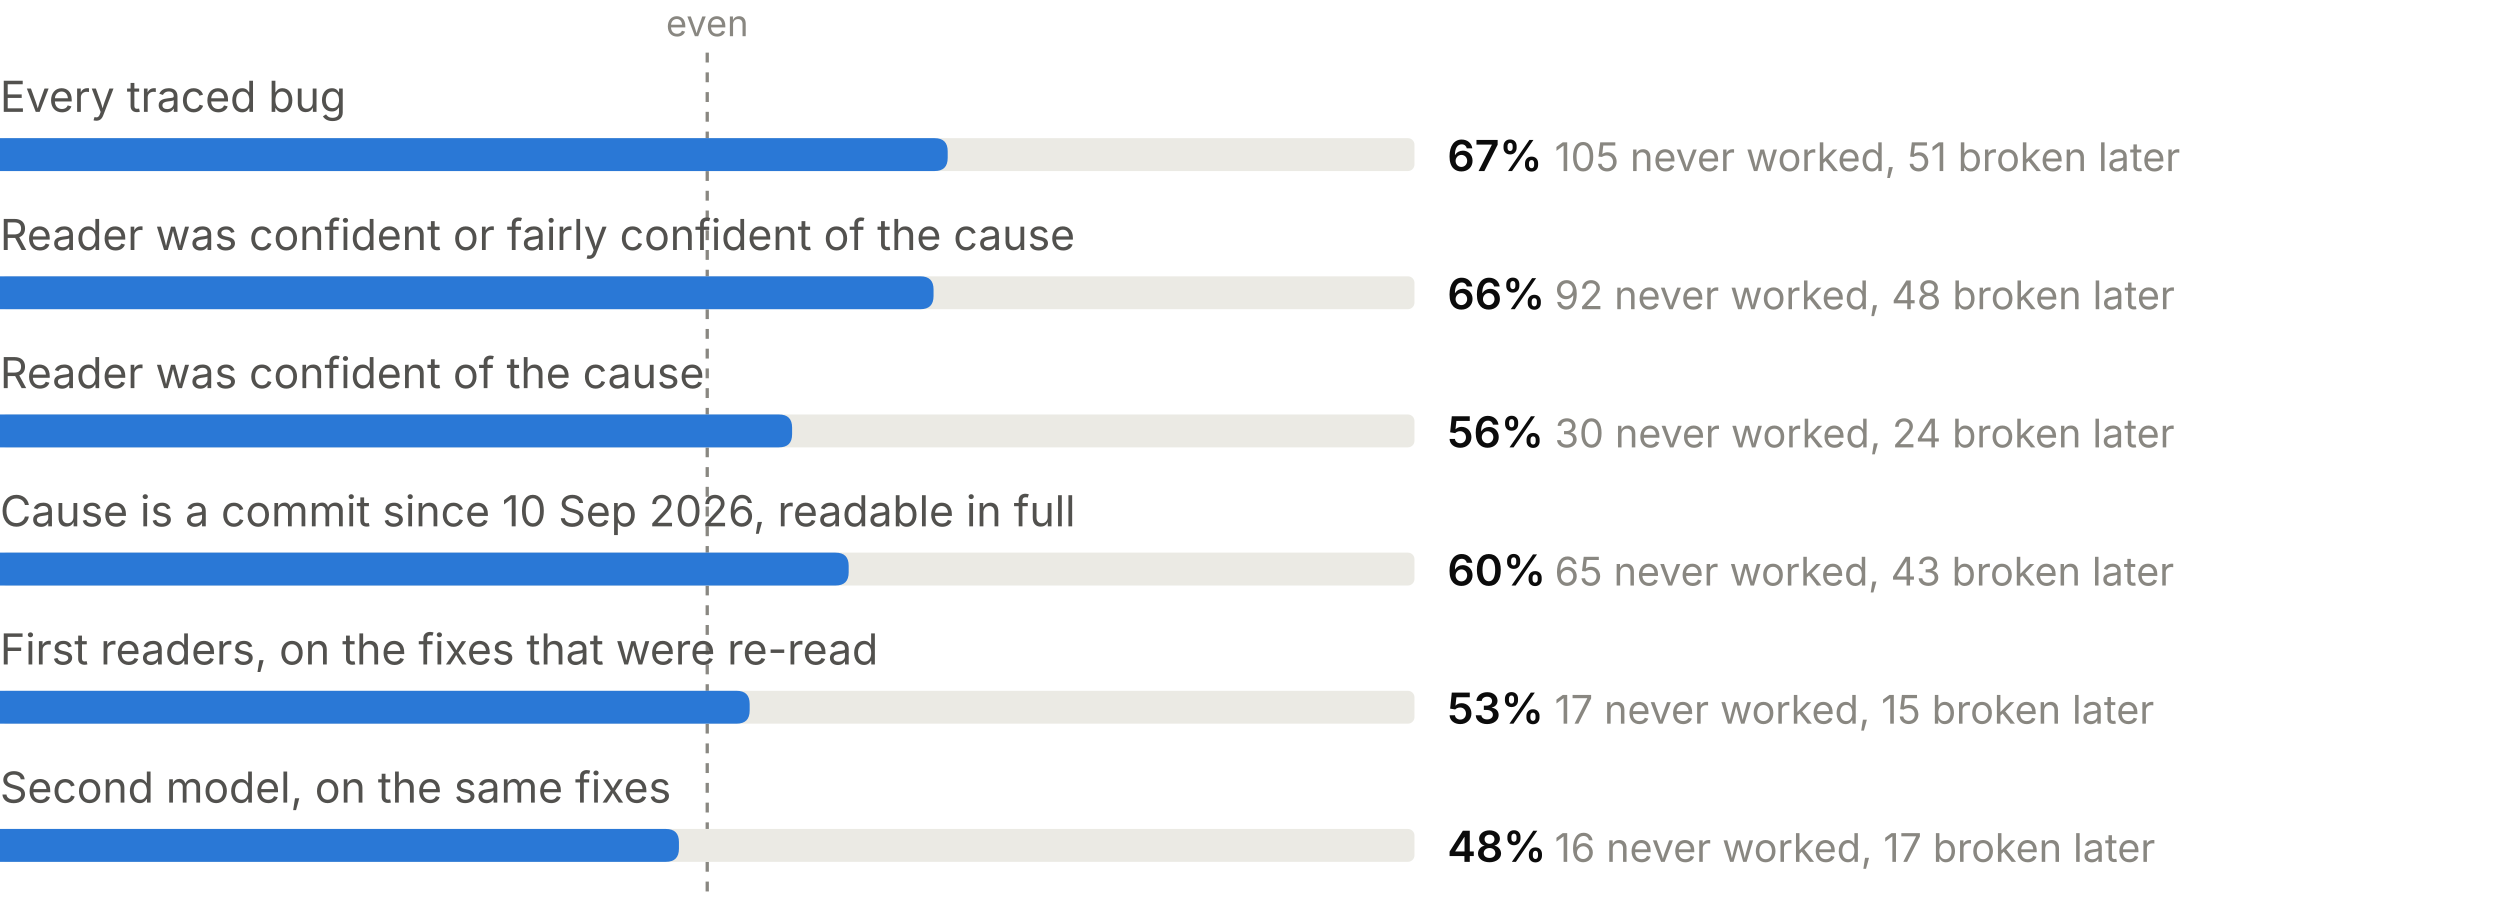
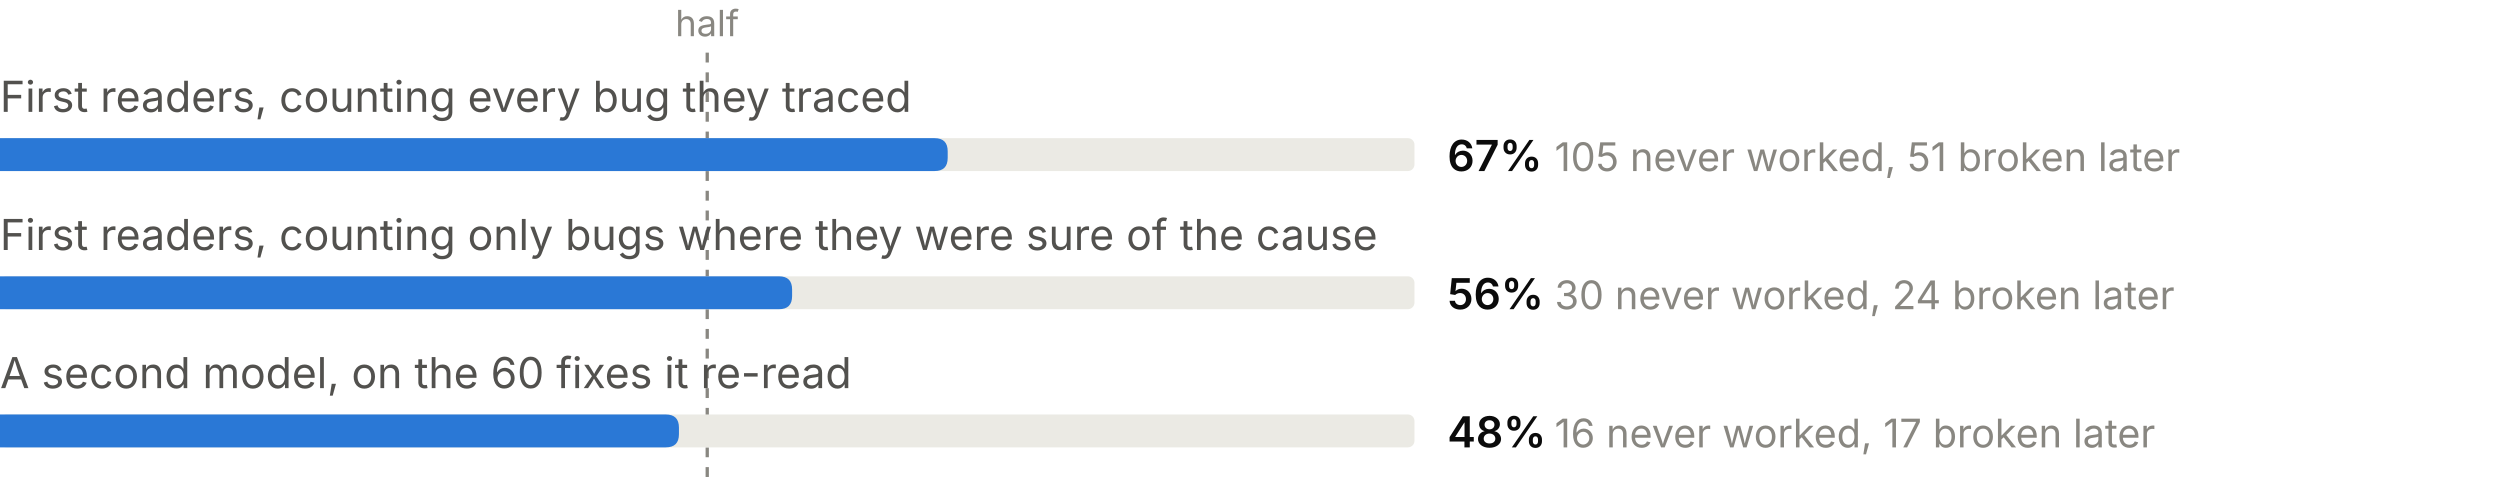
- <svg xmlns="http://www.w3.org/2000/svg" width="760" height="278" viewBox="0 0 760 278" role="img" aria-label="Of the bugs that were either kind, the share that were new code that never worked">
-   <text x="215.0" y="11" fill="#898781" font-size="11" font-weight="400" text-anchor="middle" font-family="system-ui, -apple-system, Segoe UI, sans-serif">even</text>
-   <line x1="215.0" y1="16" x2="215.0" y2="274" stroke="#898781" stroke-width="1" stroke-dasharray="3 3" />
-   <text x="0.0" y="34" fill="#52514e" font-size="13" font-weight="400" text-anchor="start" font-family="system-ui, -apple-system, Segoe UI, sans-serif">Every traced bug</text>
+ <svg xmlns="http://www.w3.org/2000/svg" width="760" height="152" viewBox="0 0 760 152" role="img" aria-label="How much of the time the bug was new code that never worked, by three ways of counting">
+   <text x="215.0" y="11" fill="#898781" font-size="11" font-weight="400" text-anchor="middle" font-family="system-ui, -apple-system, Segoe UI, sans-serif">half</text>
+   <line x1="215.0" y1="16" x2="215.0" y2="148" stroke="#898781" stroke-width="1" stroke-dasharray="3 3" />
+   <text x="0.0" y="34" fill="#52514e" font-size="13" font-weight="400" text-anchor="start" font-family="system-ui, -apple-system, Segoe UI, sans-serif">First readers, counting every bug they traced</text>
  <rect x="0" y="42" width="430" height="10" rx="2" fill="#ebeae4" />
  <path d="M0,42 H284.1 Q288.1,42 288.1,46 V48 Q288.1,52 284.1,52 H0 Z" fill="#2a78d6" />
  <text x="440.0" y="52" fill="#0b0b0b" font-size="13" font-weight="600" text-anchor="start" font-family="system-ui, -apple-system, Segoe UI, sans-serif">67%</text>
  <text x="472.6" y="52" fill="#898781" font-size="12" font-weight="400" text-anchor="start" font-family="system-ui, -apple-system, Segoe UI, sans-serif">105 never worked, 51 broken later</text>
-   <text x="0.0" y="76" fill="#52514e" font-size="13" font-weight="400" text-anchor="start" font-family="system-ui, -apple-system, Segoe UI, sans-serif">Reader was confident or fairly confident of the cause</text>
+   <text x="0.0" y="76" fill="#52514e" font-size="13" font-weight="400" text-anchor="start" font-family="system-ui, -apple-system, Segoe UI, sans-serif">First readers, counting only bugs where they were sure of the cause</text>
  <rect x="0" y="84" width="430" height="10" rx="2" fill="#ebeae4" />
-   <path d="M0,84 H279.8 Q283.8,84 283.8,88 V90 Q283.8,94 279.8,94 H0 Z" fill="#2a78d6" />
-   <text x="440.0" y="94" fill="#0b0b0b" font-size="13" font-weight="600" text-anchor="start" font-family="system-ui, -apple-system, Segoe UI, sans-serif">66%</text>
-   <text x="472.6" y="94" fill="#898781" font-size="12" font-weight="400" text-anchor="start" font-family="system-ui, -apple-system, Segoe UI, sans-serif">92 never worked, 48 broken later</text>
-   <text x="0.0" y="118" fill="#52514e" font-size="13" font-weight="400" text-anchor="start" font-family="system-ui, -apple-system, Segoe UI, sans-serif">Reader was confident of the cause</text>
+   <path d="M0,84 H236.8 Q240.8,84 240.8,88 V90 Q240.8,94 236.8,94 H0 Z" fill="#2a78d6" />
+   <text x="440.0" y="94" fill="#0b0b0b" font-size="13" font-weight="600" text-anchor="start" font-family="system-ui, -apple-system, Segoe UI, sans-serif">56%</text>
+   <text x="472.6" y="94" fill="#898781" font-size="12" font-weight="400" text-anchor="start" font-family="system-ui, -apple-system, Segoe UI, sans-serif">30 never worked, 24 broken later</text>
+   <text x="0.0" y="118" fill="#52514e" font-size="13" font-weight="400" text-anchor="start" font-family="system-ui, -apple-system, Segoe UI, sans-serif">A second model, on the 60 fixes it re-read</text>
  <rect x="0" y="126" width="430" height="10" rx="2" fill="#ebeae4" />
-   <path d="M0,126 H236.8 Q240.8,126 240.8,130 V132 Q240.8,136 236.8,136 H0 Z" fill="#2a78d6" />
-   <text x="440.0" y="136" fill="#0b0b0b" font-size="13" font-weight="600" text-anchor="start" font-family="system-ui, -apple-system, Segoe UI, sans-serif">56%</text>
-   <text x="472.6" y="136" fill="#898781" font-size="12" font-weight="400" text-anchor="start" font-family="system-ui, -apple-system, Segoe UI, sans-serif">30 never worked, 24 broken later</text>
-   <text x="0.0" y="160" fill="#52514e" font-size="13" font-weight="400" text-anchor="start" font-family="system-ui, -apple-system, Segoe UI, sans-serif">Cause is a commit since 10 Sep 2026, readable in full</text>
-   <rect x="0" y="168" width="430" height="10" rx="2" fill="#ebeae4" />
-   <path d="M0,168 H254.0 Q258.0,168 258.0,172 V174 Q258.0,178 254.0,178 H0 Z" fill="#2a78d6" />
-   <text x="440.0" y="178" fill="#0b0b0b" font-size="13" font-weight="600" text-anchor="start" font-family="system-ui, -apple-system, Segoe UI, sans-serif">60%</text>
-   <text x="472.6" y="178" fill="#898781" font-size="12" font-weight="400" text-anchor="start" font-family="system-ui, -apple-system, Segoe UI, sans-serif">65 never worked, 43 broken later</text>
-   <text x="0.0" y="202" fill="#52514e" font-size="13" font-weight="400" text-anchor="start" font-family="system-ui, -apple-system, Segoe UI, sans-serif">First readers, on the fixes that were re-read</text>
-   <rect x="0" y="210" width="430" height="10" rx="2" fill="#ebeae4" />
-   <path d="M0,210 H223.9 Q227.9,210 227.9,214 V216 Q227.9,220 223.9,220 H0 Z" fill="#2a78d6" />
-   <text x="440.0" y="220" fill="#0b0b0b" font-size="13" font-weight="600" text-anchor="start" font-family="system-ui, -apple-system, Segoe UI, sans-serif">53%</text>
-   <text x="472.6" y="220" fill="#898781" font-size="12" font-weight="400" text-anchor="start" font-family="system-ui, -apple-system, Segoe UI, sans-serif">17 never worked, 15 broken later</text>
-   <text x="0.0" y="244" fill="#52514e" font-size="13" font-weight="400" text-anchor="start" font-family="system-ui, -apple-system, Segoe UI, sans-serif">Second model, on the same fixes</text>
-   <rect x="0" y="252" width="430" height="10" rx="2" fill="#ebeae4" />
-   <path d="M0,252 H202.4 Q206.4,252 206.4,256 V258 Q206.4,262 202.4,262 H0 Z" fill="#2a78d6" />
-   <text x="440.0" y="262" fill="#0b0b0b" font-size="13" font-weight="600" text-anchor="start" font-family="system-ui, -apple-system, Segoe UI, sans-serif">48%</text>
-   <text x="472.6" y="262" fill="#898781" font-size="12" font-weight="400" text-anchor="start" font-family="system-ui, -apple-system, Segoe UI, sans-serif">16 never worked, 17 broken later</text>
+   <path d="M0,126 H202.4 Q206.4,126 206.4,130 V132 Q206.4,136 202.4,136 H0 Z" fill="#2a78d6" />
+   <text x="440.0" y="136" fill="#0b0b0b" font-size="13" font-weight="600" text-anchor="start" font-family="system-ui, -apple-system, Segoe UI, sans-serif">48%</text>
+   <text x="472.6" y="136" fill="#898781" font-size="12" font-weight="400" text-anchor="start" font-family="system-ui, -apple-system, Segoe UI, sans-serif">16 never worked, 17 broken later</text>
</svg>
